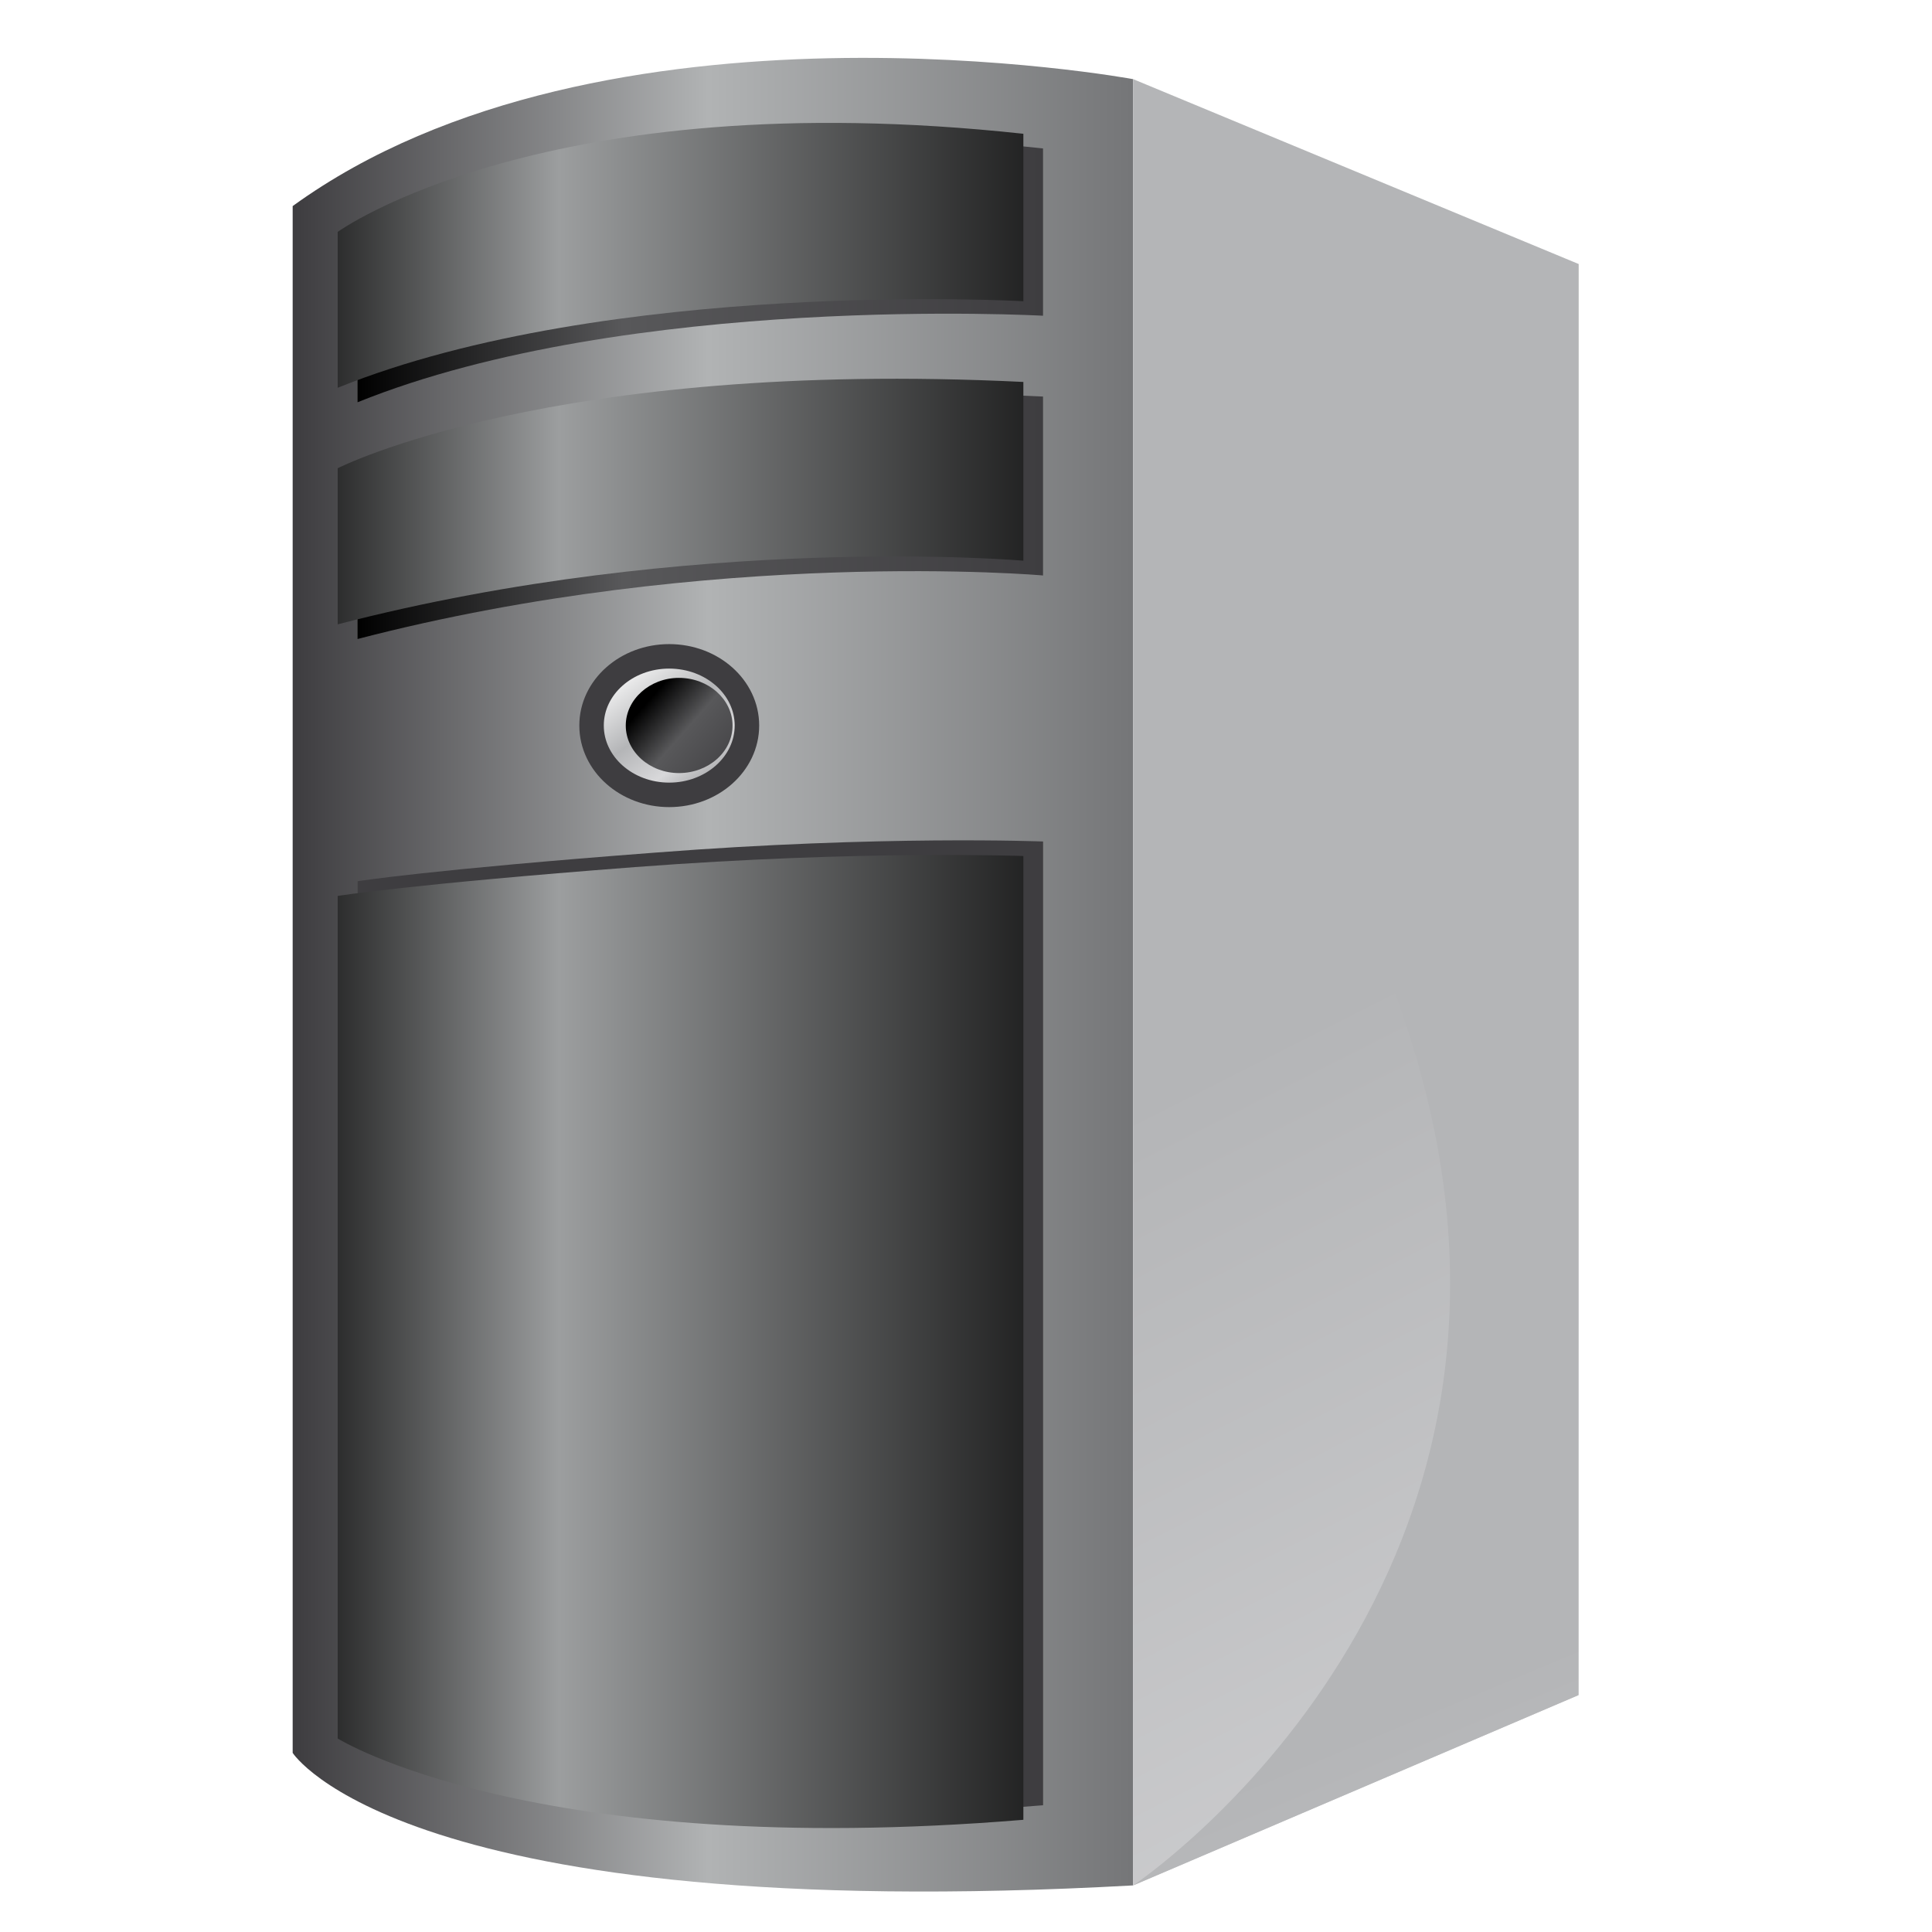
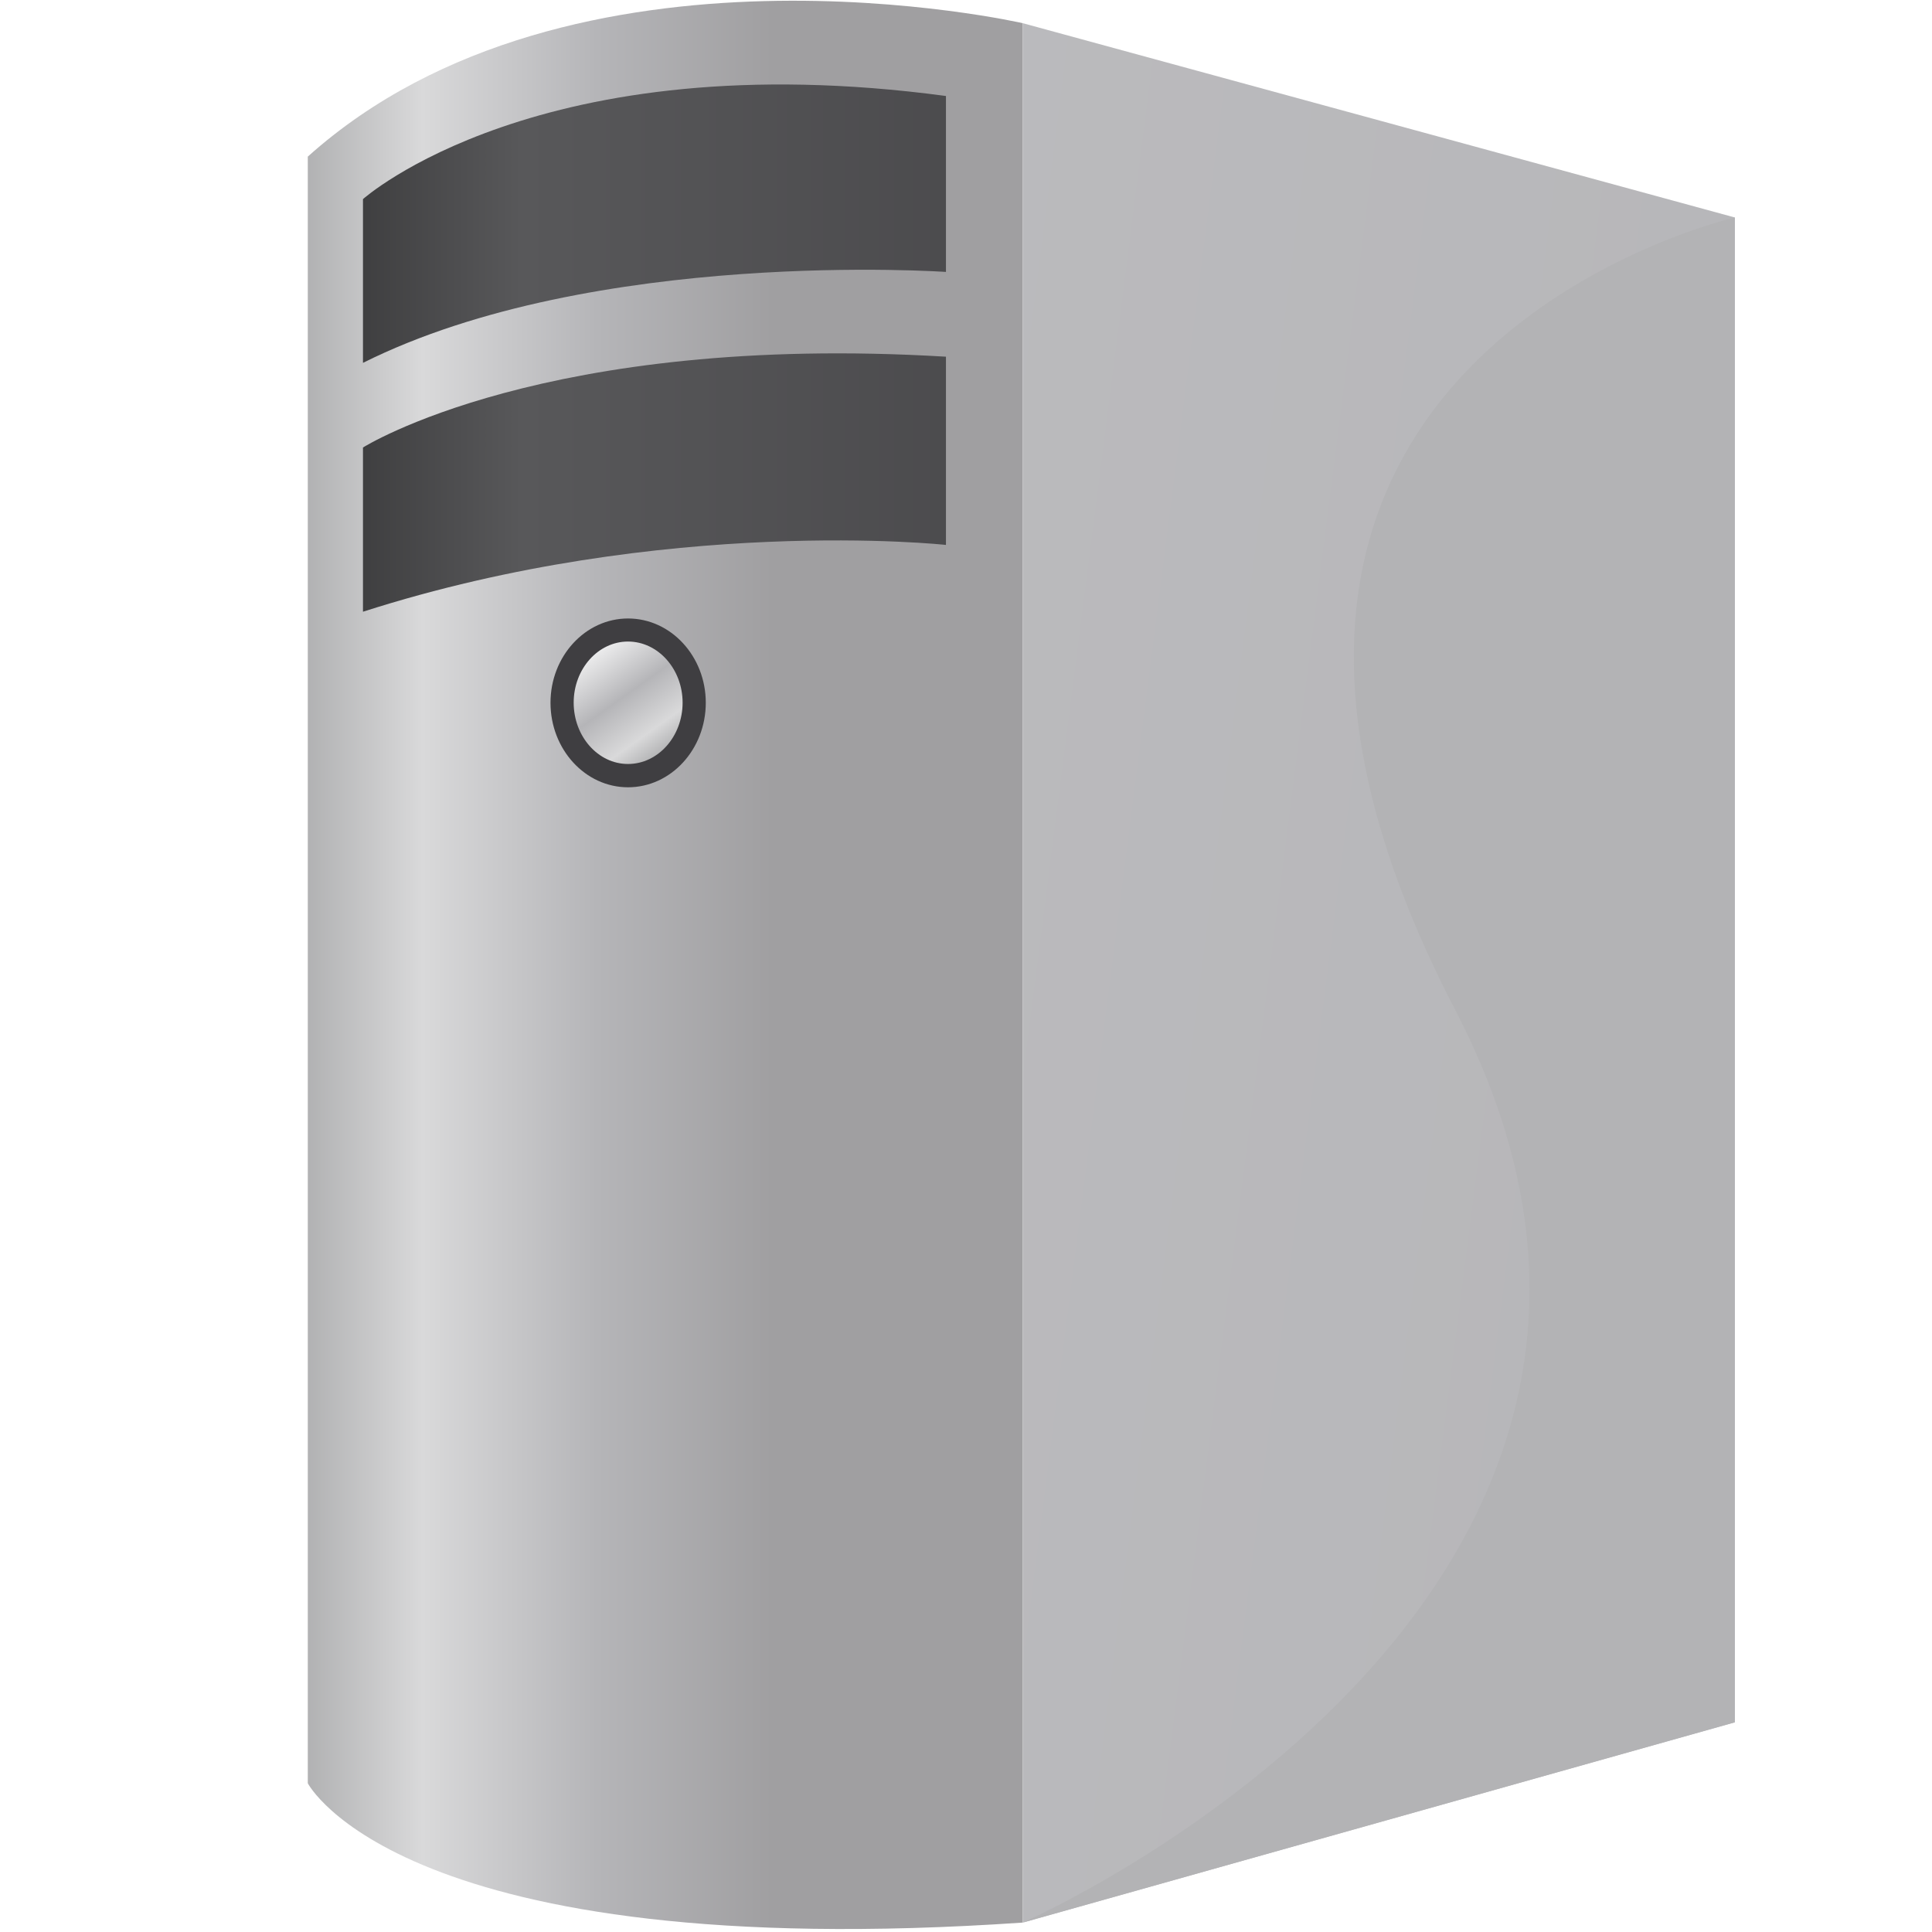
- <svg xmlns="http://www.w3.org/2000/svg" xmlns:xlink="http://www.w3.org/1999/xlink" version="1.0" id="Ebene_1" x="0px" y="0px" width="64" height="64" viewBox="0 0 64 64" enable-background="new 0 0 64 64" xml:space="preserve">
-   <defs id="defs612">
-     <radialGradient gradientUnits="userSpaceOnUse" gradientTransform="matrix(0.9376,0,1e-2,0.6095,3.6207,-51.6258)" r="30.679" cy="113.435" cx="29.306" id="SVGID_1_">
-       <stop id="stop6" style="stop-color:#FFFFFF" offset="0.663" />
-       <stop id="stop8" style="stop-color:#A2BADC" offset="1" />
-     </radialGradient>
-     <radialGradient gradientUnits="userSpaceOnUse" gradientTransform="translate(0.2803,-0.1104)" r="4.764" cy="36" cx="43.266" id="SVGID_62_">
-       <stop id="stop591" style="stop-color:#FFFFFF" offset="0.442" />
-       <stop id="stop593" style="stop-color:#A2BADC" offset="1" />
-     </radialGradient>
-     <radialGradient gradientUnits="userSpaceOnUse" gradientTransform="translate(0.2803,-0.1104)" r="2.421" cy="42.772" cx="37.946" id="SVGID_63_">
-       <stop id="stop598" style="stop-color:#FFFFFF" offset="0.264" />
-       <stop id="stop600" style="stop-color:#A2BADC" offset="1" />
-     </radialGradient>
-     <radialGradient gradientUnits="userSpaceOnUse" gradientTransform="translate(0.2803,-0.1104)" r="1.9" cy="46.355" cx="32.308" id="SVGID_64_">
-       <stop id="stop605" style="stop-color:#FFFFFF" offset="0.239" />
-       <stop id="stop607" style="stop-color:#A2BADC" offset="1" />
-     </radialGradient>
-     <radialGradient xlink:href="#SVGID_64_" id="radialGradient3022" gradientUnits="userSpaceOnUse" gradientTransform="translate(0.2803,-0.1104)" cx="32.308" cy="46.355" r="1.9" />
-     <radialGradient xlink:href="#SVGID_63_" id="radialGradient3025" gradientUnits="userSpaceOnUse" gradientTransform="translate(0.2803,-0.1104)" cx="37.946" cy="42.772" r="2.421" />
-     <radialGradient xlink:href="#SVGID_62_" id="radialGradient3028" gradientUnits="userSpaceOnUse" gradientTransform="translate(0.2803,-0.1104)" cx="43.266" cy="36" r="4.764" />
-     <radialGradient xlink:href="#SVGID_1_" id="radialGradient3350" gradientUnits="userSpaceOnUse" gradientTransform="matrix(0.9376,0,1e-2,0.6095,3.6207,-51.6258)" cx="29.306" cy="113.435" r="30.679" />
-     <filter id="filter4076">
-       <feGaussianBlur id="feGaussianBlur4078" stdDeviation="0.275" />
-     </filter>
-     <filter id="filter4068">
-       <feGaussianBlur id="feGaussianBlur4070" stdDeviation="0.575" />
-     </filter>
-     <linearGradient y2="351.875" x2="0.391" y1="236.876" x1="3.344" gradientTransform="matrix(1.011755,0,0,1.011755,64.60478,-224.2238)" gradientUnits="userSpaceOnUse" id="linearGradient3488" xlink:href="#linearGradient3551" />
-     <linearGradient y2="206.375" x2="19.391" y1="365.376" x1="11.844" gradientTransform="matrix(1.011755,0,0,1.011755,64.60478,-224.2238)" gradientUnits="userSpaceOnUse" id="linearGradient3485" xlink:href="#linearGradient3671" />
-     <radialGradient r="43.5" fy="81.75" fx="-79.25" cy="81.75" cx="-79.25" gradientTransform="matrix(1.263232,0,0,1.524591,165.099,-31.57983)" gradientUnits="userSpaceOnUse" id="radialGradient3477" xlink:href="#linearGradient3527" />
-     <linearGradient y2="76" x2="-73.812" y1="-29" x1="-89.75" gradientTransform="matrix(1.011755,0,0,1.011755,145.1695,15.43685)" gradientUnits="userSpaceOnUse" id="linearGradient3474" xlink:href="#linearGradient3598" />
-     <linearGradient y2="76" x2="-73.812" y1="-29" x1="-89.75" gradientTransform="matrix(1.011755,0,0,1.011755,144.8831,15.22169)" gradientUnits="userSpaceOnUse" id="linearGradient3471" xlink:href="#linearGradient3260-778" />
-     <linearGradient y2="19.431" x2="-84.773" y1="84.704" x1="-13.206" gradientTransform="matrix(1.011755,0,0,1.011755,144.979,15.32287)" gradientUnits="userSpaceOnUse" id="linearGradient3467" xlink:href="#linearGradient3260-778" />
-     <linearGradient y2="232.55" x2="7.356" y1="339.126" x1="4.361" gradientTransform="translate(75.66043,5.656854)" gradientUnits="userSpaceOnUse" id="linearGradient3460" xlink:href="#linearGradient2929" />
-     <linearGradient y2="232.55" x2="7.356" y1="339.126" x1="4.361" gradientTransform="translate(75.66043,5.656854)" gradientUnits="userSpaceOnUse" id="linearGradient3456" xlink:href="#linearGradient2929" />
-     <radialGradient r="18.125" fy="275.741" fx="-830.375" cy="275.741" cx="-830.375" gradientTransform="matrix(0.383106,0.3947293,-1.312102,1.273465,-149.5102,248.3107)" gradientUnits="userSpaceOnUse" id="radialGradient3446" xlink:href="#linearGradient3260-778" />
-     <radialGradient r="14.766" fy="337.203" fx="-825.225" cy="337.203" cx="-825.225" gradientTransform="matrix(1,-5.9653348e-8,1.4682541e-7,2.461311,-4.8987084e-5,-487.5542)" gradientUnits="userSpaceOnUse" id="radialGradient3444" xlink:href="#linearGradient3598" />
-     <radialGradient r="17.75" fy="315.764" fx="-825.971" cy="315.764" cx="-825.971" gradientTransform="matrix(1,0,0,0.3160957,0,222.8369)" gradientUnits="userSpaceOnUse" id="radialGradient3442" xlink:href="#linearGradient3706" />
-     <radialGradient r="23.938" fy="232.61" fx="-824.581" cy="232.61" cx="-824.581" gradientTransform="matrix(1,7.1693163e-7,-7.7186683e-7,1.076626,1.795441e-4,-17.8233)" gradientUnits="userSpaceOnUse" id="radialGradient3440" xlink:href="#linearGradient3835" />
-     <linearGradient y2="155.11" x2="14.441" y1="320.475" x1="9.722" gradientTransform="translate(75.66043,5.656854)" gradientUnits="userSpaceOnUse" id="linearGradient3434" xlink:href="#linearGradient3671" />
-     <linearGradient gradientTransform="translate(-827.2792,0)" gradientUnits="userSpaceOnUse" xlink:href="#linearGradient3671" id="linearGradient4262" y2="206.375" x2="19.391" y1="365.376" x1="11.844" />
-     <clipPath id="clipPath4258">
-       <path style="opacity:1;fill:url(#linearGradient4262);fill-opacity:1;stroke:none;stroke-width:7.087;stroke-linecap:square;stroke-linejoin:miter;stroke-miterlimit:4;stroke-dasharray:none;stroke-dashoffset:4.15;stroke-opacity:1" id="path4260" d="M -826.904,227.344 C -858.629,227.344 -884.435,253.15 -884.435,284.875 C -884.435,316.6 -858.629,342.406 -826.904,342.406 C -795.179,342.406 -769.342,316.6 -769.342,284.875 C -769.342,253.15 -795.179,227.344 -826.904,227.344 z M -826.904,245.656 C -819.86,245.656 -813.3,247.569 -807.592,250.812 L -860.967,304.188 C -864.21,298.479 -866.123,291.919 -866.123,284.875 C -866.123,263.187 -848.592,245.656 -826.904,245.656 z M -791.342,268.438 C -789.013,273.44 -787.685,278.992 -787.685,284.875 C -787.685,306.563 -805.216,324.094 -826.904,324.094 C -832.787,324.094 -838.34,322.766 -843.342,320.438 L -791.342,268.438 z" />
-     </clipPath>
-     <filter id="filter4248" x="-0.054" width="1.109" y="-0.258" height="1.516">
-       <feGaussianBlur stdDeviation="0.669" id="feGaussianBlur4250" />
-     </filter>
-     <filter id="filter4202" x="-0.04" width="1.081" y="-0.128" height="1.256">
-       <feGaussianBlur stdDeviation="0.598" id="feGaussianBlur4204" />
-     </filter>
-     <filter id="filter4176" x="-0.087" width="1.173" y="-0.104" height="1.207">
-       <feGaussianBlur stdDeviation="1.31" id="feGaussianBlur4178" />
-     </filter>
-     <filter id="filter4134">
-       <feGaussianBlur stdDeviation="0.287" id="feGaussianBlur4136" />
-     </filter>
-     <filter id="filter4055">
-       <feGaussianBlur stdDeviation="0.164" id="feGaussianBlur4057" />
-     </filter>
-     <linearGradient id="linearGradient3835">
-       <stop offset="0" style="stop-color:#ffffff;stop-opacity:1" id="stop3837" />
-       <stop offset="1" style="stop-color:#ffffff;stop-opacity:0" id="stop3839" />
-     </linearGradient>
-     <linearGradient id="linearGradient3706">
-       <stop offset="0" style="stop-color:#ffffff;stop-opacity:1" id="stop3708" />
-       <stop offset="1" style="stop-color:#ffffff;stop-opacity:0" id="stop3710" />
-     </linearGradient>
-     <linearGradient id="linearGradient3671">
-       <stop offset="0" style="stop-color:#1a0000;stop-opacity:1" id="stop3673" />
-       <stop offset="1" style="stop-color:#a20000;stop-opacity:0" id="stop3675" />
-     </linearGradient>
-     <linearGradient id="linearGradient3598">
-       <stop offset="0" style="stop-color:#ffbfbf;stop-opacity:1" id="stop3600" />
-       <stop offset="1" style="stop-color:#ffbfbf;stop-opacity:0" id="stop3602" />
-     </linearGradient>
-     <linearGradient id="linearGradient3551">
-       <stop offset="0" style="stop-color:#bf0000;stop-opacity:1" id="stop3553" />
-       <stop offset="1" style="stop-color:#8c0000;stop-opacity:1" id="stop3555" />
-     </linearGradient>
-     <linearGradient id="linearGradient3527">
-       <stop offset="0" style="stop-color:#ff0000;stop-opacity:1" id="stop3529" />
-       <stop offset="1" style="stop-color:#7f0000;stop-opacity:1" id="stop3531" />
-     </linearGradient>
-     <linearGradient id="linearGradient3260-778">
-       <stop offset="0" style="stop-color:#ffffff;stop-opacity:1" id="stop2489" />
-       <stop offset="1" style="stop-color:#ffffff;stop-opacity:0" id="stop2491" />
-     </linearGradient>
-     <linearGradient id="linearGradient2929">
-       <stop offset="0" style="stop-color:#efa040;stop-opacity:1;" id="stop2931" />
-       <stop offset="1" style="stop-color:#c0a331;stop-opacity:0" id="stop2933" />
-     </linearGradient>
-   </defs>
-   <g id="g12" transform="matrix(1.818733,0,0,1.818733,-7.937616,-51.30157)">
-     <linearGradient gradientTransform="translate(0.2803,-0.1104)" y2="46.071" x2="25.458" y1="46.071" x1="2.803" gradientUnits="userSpaceOnUse" id="SVGID_2_">
-       <stop id="stop15" style="stop-color:#3E3D40" offset="0.294" />
-       <stop id="stop17" style="stop-color:#B1B3B4" offset="0.626" />
-       <stop id="stop19" style="stop-color:#6F7072" offset="1" />
-     </linearGradient>
-     <path style="fill:url(#SVGID_2_)" id="path21" d="M 9.695,31.961 L 9.695,60.134 C 9.695,60.134 11.695,63.285 25.004,62.548 L 25.004,29.649 C 25.004,29.649 15.349,27.862 9.695,31.961 z" />
-     <linearGradient gradientTransform="translate(0.2803,-0.1104)" y2="84.758" x2="47.434" y1="35.172" x1="22.343" gradientUnits="userSpaceOnUse" id="SVGID_3_">
-       <stop id="stop24" style="stop-color:#B4B5B7" offset="0.233" />
-       <stop id="stop26" style="stop-color:#D8D8DA" offset="0.626" />
-       <stop id="stop28" style="stop-color:#6F7072" offset="1" />
-     </linearGradient>
-     <polygon style="fill:url(#SVGID_3_)" id="polygon30" points="33.115,33.015 33.115,59.082 25.004,62.548 25.004,29.649 33.115,33.015 " />
-     <linearGradient gradientTransform="translate(0.2803,-0.1104)" y2="96.376" x2="49.165" y1="33.864" x1="22.882" gradientUnits="userSpaceOnUse" id="SVGID_4_">
-       <stop id="stop33" style="stop-color:#B4B5B7" offset="0.387" />
-       <stop id="stop35" style="stop-color:#D8D8DA" offset="0.626" />
-       <stop id="stop37" style="stop-color:#6F7072" offset="1" />
-     </linearGradient>
-     <path style="fill:url(#SVGID_4_)" id="path39" d="M 33.115,33.015 L 33.115,59.082 L 25.004,62.548 C 25.004,62.548 33.415,56.945 29.931,46.75 C 26.073,35.463 33.115,33.015 33.115,33.015 z" />
-     <path style="fill:#3e3d40" id="path41" d="M 16.295,43.737 C 12.172,44.05 10.878,44.258 10.878,44.258 L 10.878,59.608 C 10.878,59.608 14.414,61.826 23.363,61.088 L 23.363,43.534 C 23.363,43.535 20.419,43.416 16.295,43.737 z" />
-     <linearGradient gradientTransform="translate(0.2803,-0.1104)" y2="52.752" x2="27.218" y1="52.752" x1="-2.491" gradientUnits="userSpaceOnUse" id="SVGID_5_">
-       <stop id="stop44" style="stop-color:#000000" offset="0.374" />
-       <stop id="stop46" style="stop-color:#9C9E9F" offset="0.564" />
-       <stop id="stop48" style="stop-color:#000000" offset="0.932" />
-     </linearGradient>
-     <path style="fill:url(#SVGID_5_)" id="path50" d="M 15.936,44 C 11.812,44.315 10.515,44.526 10.515,44.526 L 10.515,59.872 C 10.515,59.872 14.052,62.091 23.004,61.353 L 23.004,43.799 C 23.005,43.799 20.059,43.687 15.936,44 z" />
-     <linearGradient gradientTransform="translate(0.2803,-0.1104)" y2="37.719" x2="23.082" y1="37.719" x1="10.596" gradientUnits="userSpaceOnUse" id="SVGID_6_">
-       <stop id="stop53" style="stop-color:#000000" offset="0" />
-       <stop id="stop55" style="stop-color:#58585A" offset="0.387" />
-       <stop id="stop57" style="stop-color:#3E3D40" offset="1" />
-     </linearGradient>
-     <path style="fill:url(#SVGID_6_)" id="path59" d="M 10.877,39.846 L 10.877,37.001 C 10.877,37.001 14.765,35.011 23.362,35.43 L 23.362,38.689 C 23.363,38.688 17.357,38.162 10.877,39.846 z" />
-     <linearGradient gradientTransform="translate(0.2803,-0.1104)" y2="37.453" x2="27.218" y1="37.453" x1="-2.491" gradientUnits="userSpaceOnUse" id="SVGID_7_">
-       <stop id="stop62" style="stop-color:#000000" offset="0.374" />
-       <stop id="stop64" style="stop-color:#9C9E9F" offset="0.564" />
-       <stop id="stop66" style="stop-color:#000000" offset="0.932" />
-     </linearGradient>
-     <path style="fill:url(#SVGID_7_)" id="path68" d="M 10.515,39.579 L 10.515,36.736 C 10.515,36.736 14.404,34.744 23.004,35.164 L 23.004,38.42 C 23.005,38.42 16.996,37.896 10.515,39.579 z" />
-     <linearGradient gradientTransform="translate(0.2803,-0.1104)" y2="33.233" x2="23.082" y1="33.233" x1="10.596" gradientUnits="userSpaceOnUse" id="SVGID_8_">
-       <stop id="stop71" style="stop-color:#000000" offset="0" />
-       <stop id="stop73" style="stop-color:#58585A" offset="0.387" />
-       <stop id="stop75" style="stop-color:#3E3D40" offset="1" />
-     </linearGradient>
-     <path style="fill:url(#SVGID_8_)" id="path77" d="M 10.877,35.534 L 10.877,32.697 C 10.877,32.697 14.647,29.966 23.362,30.911 L 23.362,33.958 C 23.363,33.958 15.825,33.536 10.877,35.534 z" />
-     <linearGradient gradientTransform="translate(0.2803,-0.1104)" y2="32.968" x2="27.218" y1="32.968" x1="-2.491" gradientUnits="userSpaceOnUse" id="SVGID_9_">
-       <stop id="stop80" style="stop-color:#000000" offset="0.374" />
-       <stop id="stop82" style="stop-color:#9C9E9F" offset="0.564" />
-       <stop id="stop84" style="stop-color:#000000" offset="0.932" />
-     </linearGradient>
-     <path style="fill:url(#SVGID_9_)" id="path86" d="M 10.515,35.27 L 10.515,32.431 C 10.515,32.431 14.286,29.7 23.004,30.644 L 23.004,33.694 C 23.005,33.693 15.466,33.273 10.515,35.27 z" />
-     <linearGradient gradientTransform="translate(0.2803,-0.1104)" y2="43.112" x2="17.402" y1="40.348" x1="15.428" gradientUnits="userSpaceOnUse" id="SVGID_10_">
-       <stop id="stop89" style="stop-color:#FFFFFF" offset="0" />
-       <stop id="stop91" style="stop-color:#B4B5B7" offset="0.387" />
-       <stop id="stop93" style="stop-color:#D8D8DA" offset="0.626" />
-       <stop id="stop95" style="stop-color:#6F7072" offset="1" />
-     </linearGradient>
-     <path style="fill:url(#SVGID_10_);stroke:#3e3d40;stroke-width:0.446" id="path97" d="M 17.969,41.422 C 17.969,42.119 17.334,42.685 16.553,42.685 C 15.775,42.685 15.139,42.121 15.139,41.422 C 15.139,40.723 15.775,40.162 16.553,40.162 C 17.335,40.162 17.969,40.726 17.969,41.422 z" />
-     <linearGradient gradientTransform="translate(0.2803,-0.1104)" y2="42.529" x2="17.58" y1="41.058" x1="15.917" gradientUnits="userSpaceOnUse" id="SVGID_11_">
-       <stop id="stop100" style="stop-color:#000000" offset="0" />
-       <stop id="stop102" style="stop-color:#58585A" offset="0.387" />
-       <stop id="stop104" style="stop-color:#3E3D40" offset="1" />
-     </linearGradient>
-     <path style="fill:url(#SVGID_11_)" id="path106" d="M 17.707,41.422 C 17.707,41.901 17.269,42.288 16.731,42.288 C 16.2,42.288 15.762,41.901 15.762,41.422 C 15.762,40.946 16.2,40.554 16.731,40.554 C 17.269,40.554 17.707,40.947 17.707,41.422 z" />
+ <svg xmlns="http://www.w3.org/2000/svg" version="1.1" id="Ebene_1" x="0px" y="0px" width="16px" height="16px" viewBox="0 0 16 16" enable-background="new 0 0 16 16" xml:space="preserve">
+   <defs id="defs6095" />
+   <linearGradient id="SVGID_1_" gradientUnits="userSpaceOnUse" x1="8.594" y1="7.99" x2="-0.835" y2="7.99">
+     <stop offset="0.233" style="stop-color:#A09FA1" id="stop6033" />
+     <stop offset="0.387" style="stop-color:#B5B5B8" id="stop6035" />
+     <stop offset="0.54" style="stop-color:#D9D9DA" id="stop6037" />
+     <stop offset="0.81" style="stop-color:#6F7072" id="stop6039" />
+   </linearGradient>
+   <path fill="url(#SVGID_1_)" d="M2.549,1.297v13.471c0,0,0.773,1.506,5.921,1.154V0.192C8.47,0.192,4.736-0.664,2.549,1.297z" id="path6041" />
+   <linearGradient id="SVGID_2_" gradientUnits="userSpaceOnUse" x1="17.117" y1="9.161" x2="-28.545" y2="3.334">
+     <stop offset="0" style="stop-color:#B5B5B8" id="stop6044" />
+     <stop offset="0.54" style="stop-color:#C3C2C4" id="stop6046" />
+     <stop offset="1" style="stop-color:#6F7072" id="stop6048" />
+   </linearGradient>
+   <polygon fill="url(#SVGID_2_)" points="14.367,1.801 14.367,14.264 8.47,15.922 8.47,0.192 " id="polygon6050" />
+   <linearGradient id="SVGID_3_" gradientUnits="userSpaceOnUse" x1="19.184" y1="8.407" x2="-23.99" y2="10.927">
+     <stop offset="0.215" style="stop-color:#B3B3B5" id="stop6053" />
+     <stop offset="0.503" style="stop-color:#B5B5B8" id="stop6055" />
+     <stop offset="1" style="stop-color:#6F7072" id="stop6057" />
+   </linearGradient>
+   <path fill="url(#SVGID_3_)" d="M14.367,1.801v12.462L8.47,15.922c0,0,6.113-2.681,3.583-7.555  C9.245,2.971,14.367,1.801,14.367,1.801z" id="path6059" />
+   <linearGradient id="SVGID_4_" gradientUnits="userSpaceOnUse" x1="-0.746" y1="12.839" x2="11.242" y2="12.839" gradientTransform="matrix(1 0 0 -1 0.4204 16.8359)">
+     <stop offset="0" style="stop-color:#000000" id="stop6062" />
+     <stop offset="0.387" style="stop-color:#58585A" id="stop6064" />
+     <stop offset="1" style="stop-color:#3F3E41" id="stop6066" />
+   </linearGradient>
+   <path fill="url(#SVGID_4_)" d="M3.006,5.066v-1.36c0,0,1.504-0.952,4.828-0.752v1.559C7.834,4.512,5.512,4.262,3.006,5.066z" id="path6068" />
+   <linearGradient id="SVGID_5_" gradientUnits="userSpaceOnUse" x1="-0.746" y1="14.984" x2="11.242" y2="14.984" gradientTransform="matrix(1 0 0 -1 0.4204 16.8359)">
+     <stop offset="0" style="stop-color:#000000" id="stop6071" />
+     <stop offset="0.387" style="stop-color:#58585A" id="stop6073" />
+     <stop offset="1" style="stop-color:#3F3E41" id="stop6075" />
+   </linearGradient>
+   <path fill="url(#SVGID_5_)" d="M3.006,3.005V1.649c0,0,1.458-1.307,4.828-0.854v1.457C7.834,2.252,4.92,2.049,3.006,3.005z" id="path6077" />
+   <linearGradient id="SVGID_6_" gradientUnits="userSpaceOnUse" x1="4.405" y1="11.542" x2="5.283" y2="10.312" gradientTransform="matrix(1 0 0 -1 0.4204 16.8359)">
+     <stop offset="0" style="stop-color:#FFFFFF" id="stop6080" />
+     <stop offset="0.387" style="stop-color:#B5B5B8" id="stop6082" />
+     <stop offset="0.626" style="stop-color:#D9D9DA" id="stop6084" />
+     <stop offset="1" style="stop-color:#6F7072" id="stop6086" />
+   </linearGradient>
+   <path fill="url(#SVGID_6_)" d="M5.749,5.82c0,0.334-0.245,0.604-0.548,0.604c-0.301,0-0.546-0.269-0.546-0.604  c0-0.334,0.245-0.602,0.546-0.602C5.504,5.218,5.749,5.489,5.749,5.82z" id="path6088" />
+   <g id="g6090">
+     <path fill="#3F3E41" d="M5.201,6.52c-0.354,0-0.642-0.314-0.642-0.7c0-0.385,0.288-0.698,0.642-0.698   c0.355,0,0.644,0.313,0.644,0.698C5.845,6.206,5.556,6.52,5.201,6.52L5.201,6.52z M5.201,5.313c-0.248,0-0.45,0.227-0.45,0.506   c0,0.28,0.202,0.508,0.45,0.508c0.249,0,0.452-0.228,0.452-0.508C5.653,5.541,5.45,5.313,5.201,5.313L5.201,5.313z" id="path6092" />
  </g>
</svg>
